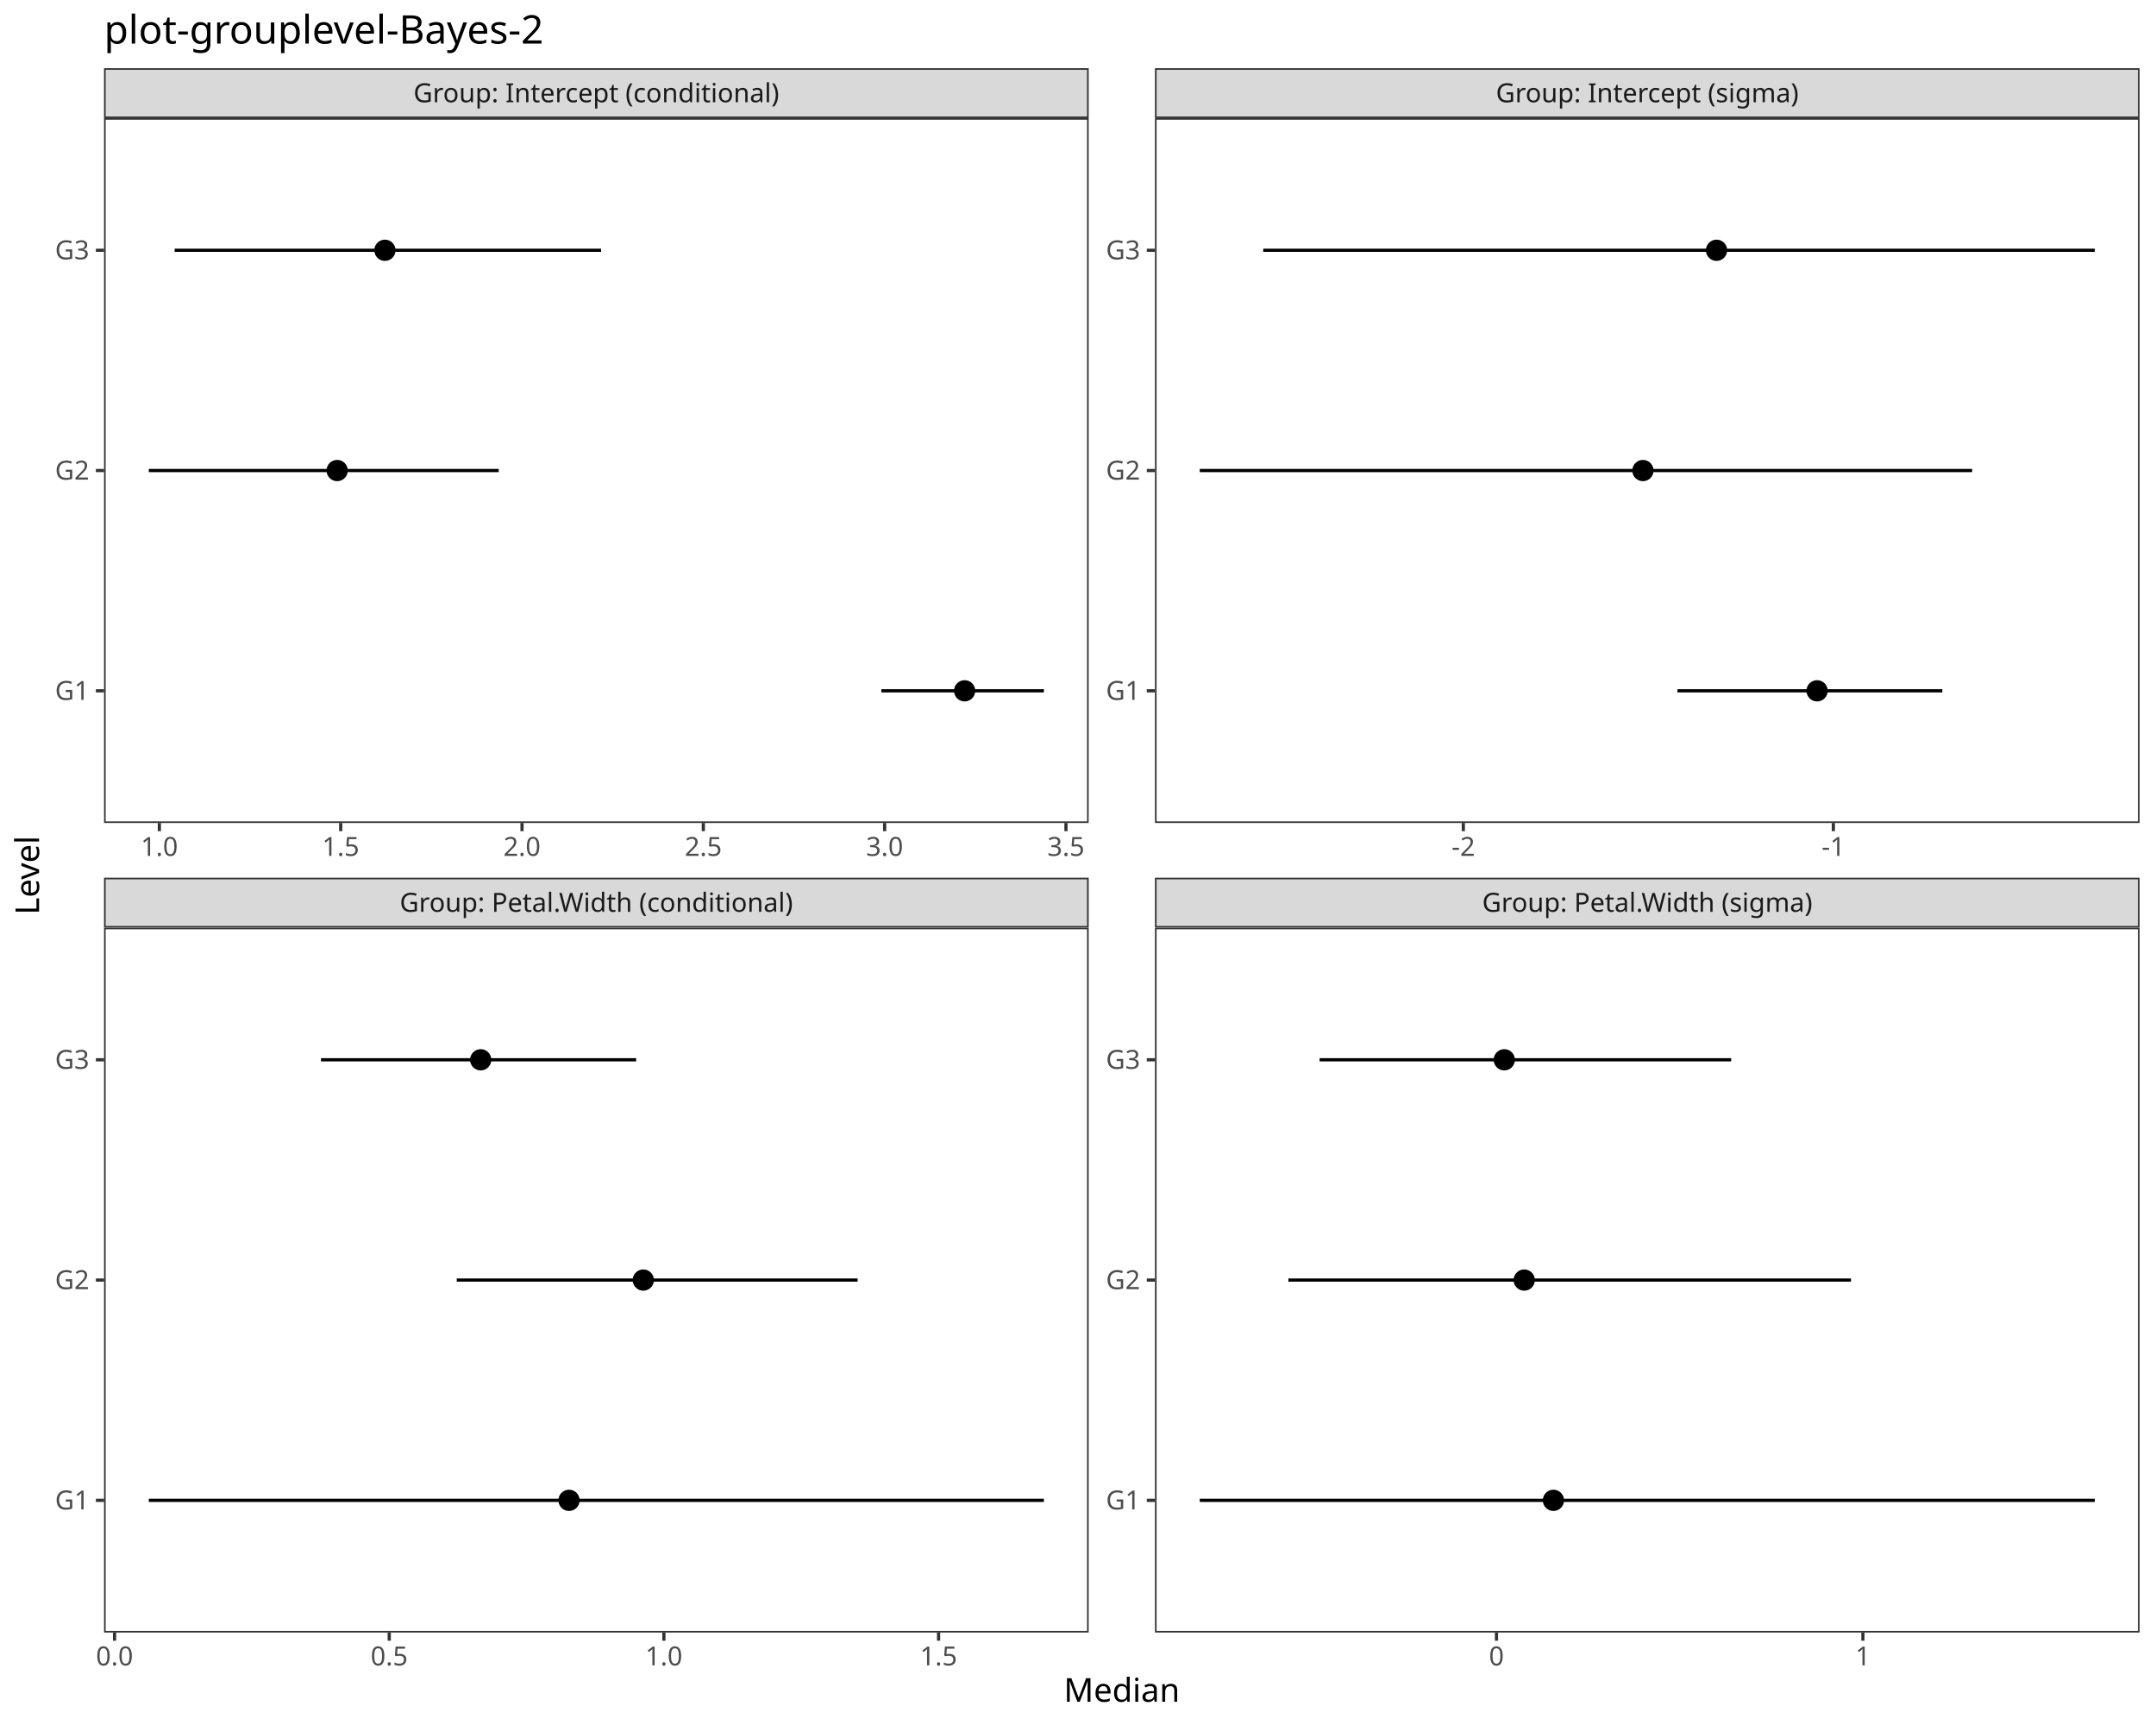
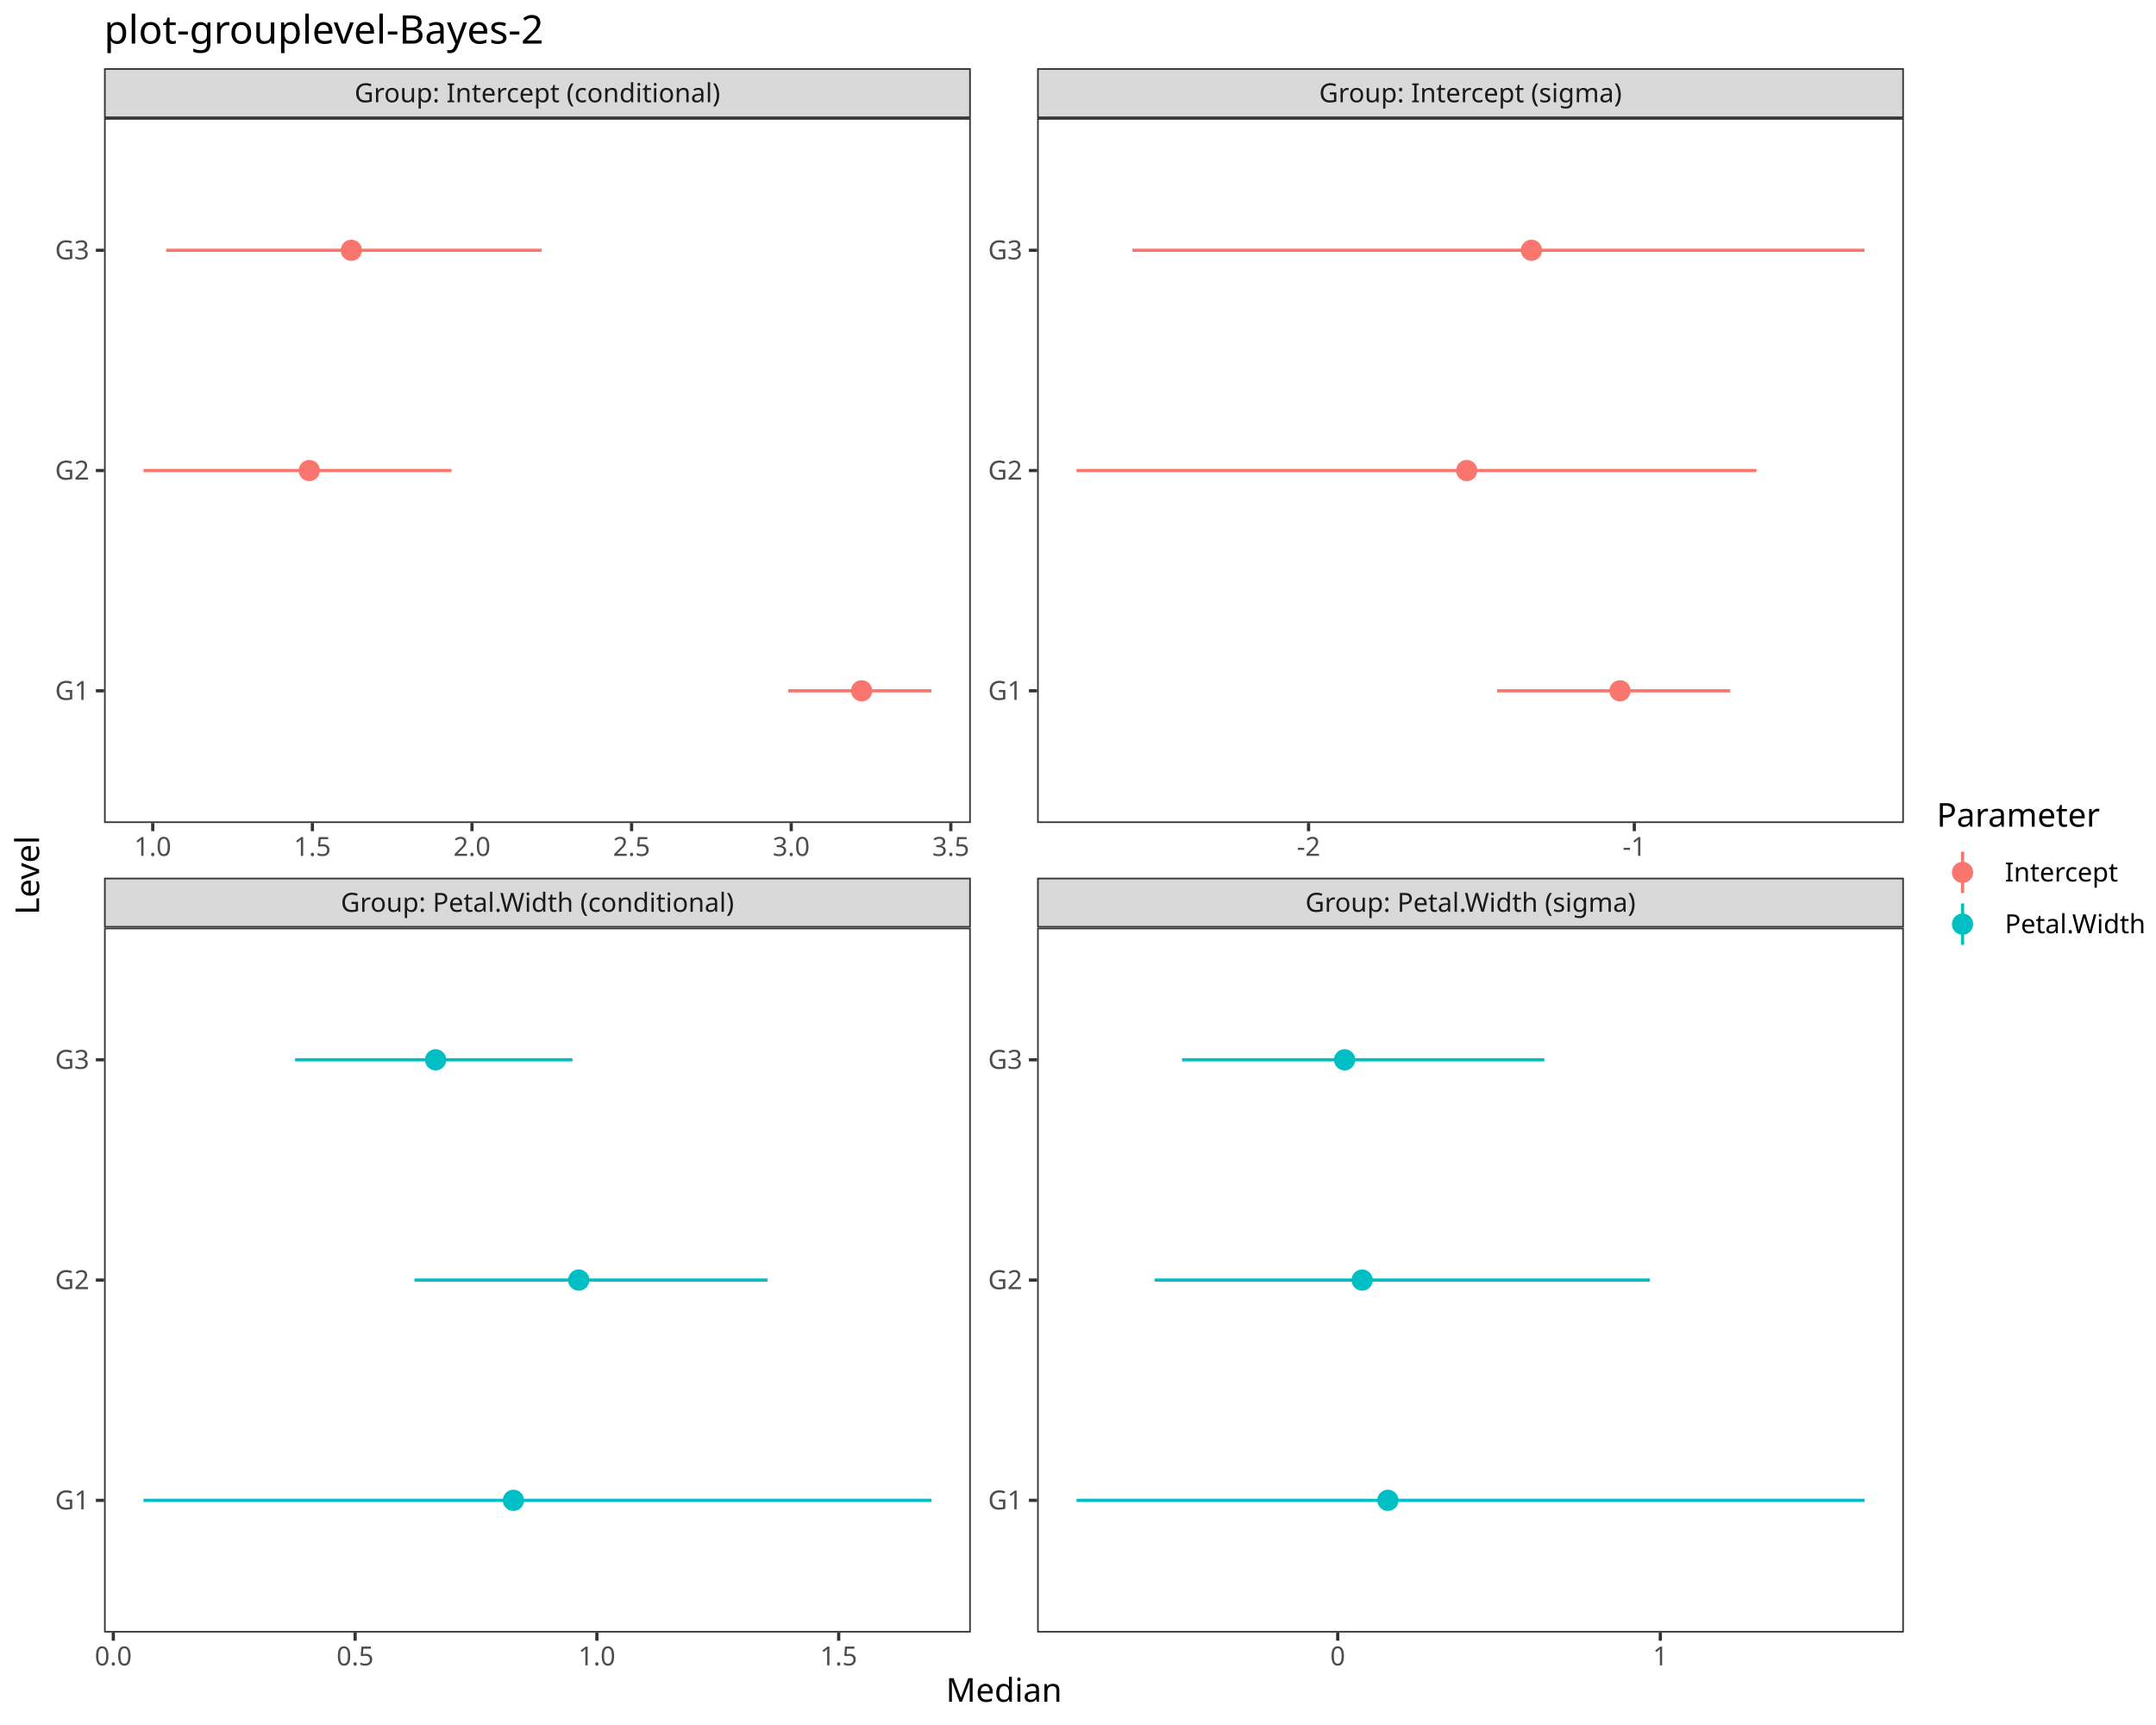
<svg xmlns="http://www.w3.org/2000/svg" class="svglite" data-engine-version="2.0" width="720.00pt" height="576.00pt" viewBox="0 0 720.00 576.00">
  <defs>
    <style type="text/css">
    .svglite line, .svglite polyline, .svglite polygon, .svglite path, .svglite rect, .svglite circle {
      fill: none;
      stroke: #000000;
      stroke-linecap: round;
      stroke-linejoin: round;
      stroke-miterlimit: 10.00;
    }
  </style>
  </defs>
  <rect width="100%" height="100%" style="stroke: none; fill: #FFFFFF;" />
  <defs>
    <clipPath id="cpMC4wMHw3MjAuMDB8MC4wMHw1NzYuMDA=">
      <rect x="0.00" y="0.00" width="720.00" height="576.00" />
    </clipPath>
  </defs>
  <g clip-path="url(#cpMC4wMHw3MjAuMDB8MC4wMHw1NzYuMDA=)">
    <rect x="0.00" y="0.00" width="720.00" height="576.00" style="stroke-width: 1.07; stroke: #FFFFFF; fill: #FFFFFF;" />
  </g>
  <defs>
-     <clipPath id="cpMzQuNzV8MzYzLjU2fDM5LjQzfDI3NC44MA==">
-       <rect x="34.75" y="39.43" width="328.81" height="235.37" />
+     <clipPath id="cpMzQuNzV8MzI0LjIwfDM5LjQzfDI3NC44MA==">
+       <rect x="34.75" y="39.43" width="289.45" height="235.37" />
    </clipPath>
  </defs>
-   <g clip-path="url(#cpMzQuNzV8MzYzLjU2fDM5LjQzfDI3NC44MA==)">
-     <rect x="34.75" y="39.43" width="328.81" height="235.37" style="stroke-width: 1.07; stroke: none; fill: #FFFFFF;" />
-     <line x1="294.32" y1="230.67" x2="348.61" y2="230.67" style="stroke-width: 1.07; stroke-linecap: butt;" />
-     <line x1="49.69" y1="157.12" x2="166.55" y2="157.12" style="stroke-width: 1.07; stroke-linecap: butt;" />
-     <line x1="58.32" y1="83.57" x2="200.74" y2="83.57" style="stroke-width: 1.07; stroke-linecap: butt;" />
-     <circle cx="322.14" cy="230.67" r="2.84" style="stroke-width: 1.42; fill: #000000;" />
-     <circle cx="112.60" cy="157.12" r="2.84" style="stroke-width: 1.42; fill: #000000;" />
-     <circle cx="128.55" cy="83.57" r="2.84" style="stroke-width: 1.42; fill: #000000;" />
-     <rect x="34.75" y="39.43" width="328.81" height="235.37" style="stroke-width: 1.07; stroke: #333333;" />
+   <g clip-path="url(#cpMzQuNzV8MzI0LjIwfDM5LjQzfDI3NC44MA==)">
+     <rect x="34.75" y="39.43" width="289.45" height="235.37" style="stroke-width: 1.07; stroke: none; fill: #FFFFFF;" />
+     <line x1="263.25" y1="230.67" x2="311.04" y2="230.67" style="stroke-width: 1.07; stroke: #F8766D; stroke-linecap: butt;" />
+     <line x1="47.90" y1="157.12" x2="150.78" y2="157.12" style="stroke-width: 1.07; stroke: #F8766D; stroke-linecap: butt;" />
+     <line x1="55.50" y1="83.57" x2="180.87" y2="83.57" style="stroke-width: 1.07; stroke: #F8766D; stroke-linecap: butt;" />
+     <circle cx="287.74" cy="230.67" r="2.84" style="stroke-width: 1.42; stroke: #F8766D; fill: #F8766D;" />
+     <circle cx="103.28" cy="157.12" r="2.84" style="stroke-width: 1.42; stroke: #F8766D; fill: #F8766D;" />
+     <circle cx="117.33" cy="83.57" r="2.84" style="stroke-width: 1.42; stroke: #F8766D; fill: #F8766D;" />
+     <rect x="34.75" y="39.43" width="289.45" height="235.37" style="stroke-width: 1.07; stroke: #333333;" />
  </g>
  <g clip-path="url(#cpMC4wMHw3MjAuMDB8MC4wMHw1NzYuMDA=)">
</g>
  <defs>
-     <clipPath id="cpMzQuNzV8MzYzLjU2fDMwOS43NXw1NDUuMTE=">
-       <rect x="34.75" y="309.75" width="328.81" height="235.37" />
+     <clipPath id="cpMzQuNzV8MzI0LjIwfDMwOS43NXw1NDUuMTE=">
+       <rect x="34.75" y="309.75" width="289.45" height="235.37" />
    </clipPath>
  </defs>
-   <g clip-path="url(#cpMzQuNzV8MzYzLjU2fDMwOS43NXw1NDUuMTE=)">
-     <rect x="34.75" y="309.75" width="328.81" height="235.37" style="stroke-width: 1.07; stroke: none; fill: #FFFFFF;" />
-     <line x1="49.69" y1="500.98" x2="348.61" y2="500.98" style="stroke-width: 1.07; stroke-linecap: butt;" />
-     <line x1="152.53" y1="427.43" x2="286.41" y2="427.43" style="stroke-width: 1.07; stroke-linecap: butt;" />
-     <line x1="107.20" y1="353.88" x2="212.45" y2="353.88" style="stroke-width: 1.07; stroke-linecap: butt;" />
-     <circle cx="190.03" cy="500.98" r="2.84" style="stroke-width: 1.42; fill: #000000;" />
-     <circle cx="214.83" cy="427.43" r="2.84" style="stroke-width: 1.42; fill: #000000;" />
-     <circle cx="160.53" cy="353.88" r="2.84" style="stroke-width: 1.42; fill: #000000;" />
-     <rect x="34.75" y="309.75" width="328.81" height="235.37" style="stroke-width: 1.07; stroke: #333333;" />
+   <g clip-path="url(#cpMzQuNzV8MzI0LjIwfDMwOS43NXw1NDUuMTE=)">
+     <rect x="34.75" y="309.75" width="289.45" height="235.37" style="stroke-width: 1.07; stroke: none; fill: #FFFFFF;" />
+     <line x1="47.90" y1="500.98" x2="311.04" y2="500.98" style="stroke-width: 1.07; stroke: #00BFC4; stroke-linecap: butt;" />
+     <line x1="138.43" y1="427.43" x2="256.29" y2="427.43" style="stroke-width: 1.07; stroke: #00BFC4; stroke-linecap: butt;" />
+     <line x1="98.53" y1="353.88" x2="191.18" y2="353.88" style="stroke-width: 1.07; stroke: #00BFC4; stroke-linecap: butt;" />
+     <circle cx="171.45" cy="500.98" r="2.84" style="stroke-width: 1.42; stroke: #00BFC4; fill: #00BFC4;" />
+     <circle cx="193.27" cy="427.43" r="2.84" style="stroke-width: 1.42; stroke: #00BFC4; fill: #00BFC4;" />
+     <circle cx="145.47" cy="353.88" r="2.84" style="stroke-width: 1.42; stroke: #00BFC4; fill: #00BFC4;" />
+     <rect x="34.75" y="309.75" width="289.45" height="235.37" style="stroke-width: 1.07; stroke: #333333;" />
  </g>
  <g clip-path="url(#cpMC4wMHw3MjAuMDB8MC4wMHw1NzYuMDA=)">
</g>
  <defs>
-     <clipPath id="cpMzg1LjcxfDcxNC41MnwzOS40M3wyNzQuODA=">
-       <rect x="385.71" y="39.43" width="328.81" height="235.37" />
+     <clipPath id="cpMzQ2LjM1fDYzNS44MXwzOS40M3wyNzQuODA=">
+       <rect x="346.35" y="39.43" width="289.45" height="235.37" />
    </clipPath>
  </defs>
-   <g clip-path="url(#cpMzg1LjcxfDcxNC41MnwzOS40M3wyNzQuODA=)">
-     <rect x="385.71" y="39.43" width="328.81" height="235.37" style="stroke-width: 1.07; stroke: none; fill: #FFFFFF;" />
-     <line x1="560.19" y1="230.67" x2="648.64" y2="230.67" style="stroke-width: 1.07; stroke-linecap: butt;" />
-     <line x1="400.66" y1="157.12" x2="658.61" y2="157.12" style="stroke-width: 1.07; stroke-linecap: butt;" />
-     <line x1="421.85" y1="83.57" x2="699.57" y2="83.57" style="stroke-width: 1.07; stroke-linecap: butt;" />
-     <circle cx="606.82" cy="230.67" r="2.84" style="stroke-width: 1.42; fill: #000000;" />
-     <circle cx="548.66" cy="157.12" r="2.84" style="stroke-width: 1.42; fill: #000000;" />
-     <circle cx="573.24" cy="83.57" r="2.84" style="stroke-width: 1.42; fill: #000000;" />
-     <rect x="385.71" y="39.43" width="328.81" height="235.37" style="stroke-width: 1.07; stroke: #333333;" />
+   <g clip-path="url(#cpMzQ2LjM1fDYzNS44MXwzOS40M3wyNzQuODA=)">
+     <rect x="346.35" y="39.43" width="289.45" height="235.37" style="stroke-width: 1.07; stroke: none; fill: #FFFFFF;" />
+     <line x1="499.95" y1="230.67" x2="577.81" y2="230.67" style="stroke-width: 1.07; stroke: #F8766D; stroke-linecap: butt;" />
+     <line x1="359.51" y1="157.12" x2="586.59" y2="157.12" style="stroke-width: 1.07; stroke: #F8766D; stroke-linecap: butt;" />
+     <line x1="378.17" y1="83.57" x2="622.65" y2="83.57" style="stroke-width: 1.07; stroke: #F8766D; stroke-linecap: butt;" />
+     <circle cx="541.00" cy="230.67" r="2.84" style="stroke-width: 1.42; stroke: #F8766D; fill: #F8766D;" />
+     <circle cx="489.80" cy="157.12" r="2.84" style="stroke-width: 1.42; stroke: #F8766D; fill: #F8766D;" />
+     <circle cx="511.44" cy="83.57" r="2.84" style="stroke-width: 1.42; stroke: #F8766D; fill: #F8766D;" />
+     <rect x="346.35" y="39.43" width="289.45" height="235.37" style="stroke-width: 1.07; stroke: #333333;" />
  </g>
  <g clip-path="url(#cpMC4wMHw3MjAuMDB8MC4wMHw1NzYuMDA=)">
</g>
  <defs>
-     <clipPath id="cpMzg1LjcxfDcxNC41MnwzMDkuNzV8NTQ1LjEx">
-       <rect x="385.71" y="309.75" width="328.81" height="235.37" />
+     <clipPath id="cpMzQ2LjM1fDYzNS44MXwzMDkuNzV8NTQ1LjEx">
+       <rect x="346.35" y="309.75" width="289.45" height="235.37" />
    </clipPath>
  </defs>
-   <g clip-path="url(#cpMzg1LjcxfDcxNC41MnwzMDkuNzV8NTQ1LjEx)">
-     <rect x="385.71" y="309.75" width="328.81" height="235.37" style="stroke-width: 1.07; stroke: none; fill: #FFFFFF;" />
-     <line x1="400.66" y1="500.98" x2="699.57" y2="500.98" style="stroke-width: 1.07; stroke-linecap: butt;" />
-     <line x1="430.26" y1="427.43" x2="618.14" y2="427.43" style="stroke-width: 1.07; stroke-linecap: butt;" />
-     <line x1="440.68" y1="353.88" x2="578.12" y2="353.88" style="stroke-width: 1.07; stroke-linecap: butt;" />
-     <circle cx="518.77" cy="500.98" r="2.84" style="stroke-width: 1.42; fill: #000000;" />
-     <circle cx="509.02" cy="427.43" r="2.84" style="stroke-width: 1.42; fill: #000000;" />
-     <circle cx="502.36" cy="353.88" r="2.84" style="stroke-width: 1.42; fill: #000000;" />
-     <rect x="385.71" y="309.75" width="328.81" height="235.37" style="stroke-width: 1.07; stroke: #333333;" />
+   <g clip-path="url(#cpMzQ2LjM1fDYzNS44MXwzMDkuNzV8NTQ1LjEx)">
+     <rect x="346.35" y="309.75" width="289.45" height="235.37" style="stroke-width: 1.07; stroke: none; fill: #FFFFFF;" />
+     <line x1="359.51" y1="500.98" x2="622.65" y2="500.98" style="stroke-width: 1.07; stroke: #00BFC4; stroke-linecap: butt;" />
+     <line x1="385.57" y1="427.43" x2="550.96" y2="427.43" style="stroke-width: 1.07; stroke: #00BFC4; stroke-linecap: butt;" />
+     <line x1="394.74" y1="353.88" x2="515.73" y2="353.88" style="stroke-width: 1.07; stroke: #00BFC4; stroke-linecap: butt;" />
+     <circle cx="463.49" cy="500.98" r="2.84" style="stroke-width: 1.42; stroke: #00BFC4; fill: #00BFC4;" />
+     <circle cx="454.90" cy="427.43" r="2.84" style="stroke-width: 1.42; stroke: #00BFC4; fill: #00BFC4;" />
+     <circle cx="449.04" cy="353.88" r="2.84" style="stroke-width: 1.42; stroke: #00BFC4; fill: #00BFC4;" />
+     <rect x="346.35" y="309.75" width="289.45" height="235.37" style="stroke-width: 1.07; stroke: #333333;" />
  </g>
  <g clip-path="url(#cpMC4wMHw3MjAuMDB8MC4wMHw1NzYuMDA=)">
</g>
  <defs>
-     <clipPath id="cpMzQuNzV8MzYzLjU2fDI5My4wOXwzMDkuNzU=">
-       <rect x="34.75" y="293.09" width="328.81" height="16.65" />
+     <clipPath id="cpMzQuNzV8MzI0LjIwfDI5My4wOXwzMDkuNzU=">
+       <rect x="34.75" y="293.09" width="289.45" height="16.65" />
    </clipPath>
  </defs>
-   <g clip-path="url(#cpMzQuNzV8MzYzLjU2fDI5My4wOXwzMDkuNzU=)">
-     <rect x="34.75" y="293.09" width="328.81" height="16.65" style="stroke-width: 1.07; stroke: #333333; fill: #D9D9D9;" />
-     <text x="199.15" y="304.45" text-anchor="middle" style="font-size: 8.80px; fill: #1A1A1A; font-family: sans;" textLength="124.73px" lengthAdjust="spacingAndGlyphs">Group: Petal.Width (conditional)</text>
+   <g clip-path="url(#cpMzQuNzV8MzI0LjIwfDI5My4wOXwzMDkuNzU=)">
+     <rect x="34.75" y="293.09" width="289.45" height="16.65" style="stroke-width: 1.07; stroke: #333333; fill: #D9D9D9;" />
+     <text x="179.47" y="304.45" text-anchor="middle" style="font-size: 8.80px; fill: #1A1A1A; font-family: sans;" textLength="124.73px" lengthAdjust="spacingAndGlyphs">Group: Petal.Width (conditional)</text>
  </g>
  <g clip-path="url(#cpMC4wMHw3MjAuMDB8MC4wMHw1NzYuMDA=)">
</g>
  <defs>
-     <clipPath id="cpMzg1LjcxfDcxNC41MnwyOTMuMDl8MzA5Ljc1">
-       <rect x="385.71" y="293.09" width="328.81" height="16.65" />
+     <clipPath id="cpMzQ2LjM1fDYzNS44MXwyOTMuMDl8MzA5Ljc1">
+       <rect x="346.35" y="293.09" width="289.45" height="16.65" />
    </clipPath>
  </defs>
-   <g clip-path="url(#cpMzg1LjcxfDcxNC41MnwyOTMuMDl8MzA5Ljc1)">
-     <rect x="385.71" y="293.09" width="328.81" height="16.65" style="stroke-width: 1.07; stroke: #333333; fill: #D9D9D9;" />
-     <text x="550.12" y="304.45" text-anchor="middle" style="font-size: 8.80px; fill: #1A1A1A; font-family: sans;" textLength="106.13px" lengthAdjust="spacingAndGlyphs">Group: Petal.Width (sigma)</text>
+   <g clip-path="url(#cpMzQ2LjM1fDYzNS44MXwyOTMuMDl8MzA5Ljc1)">
+     <rect x="346.35" y="293.09" width="289.45" height="16.65" style="stroke-width: 1.07; stroke: #333333; fill: #D9D9D9;" />
+     <text x="491.08" y="304.45" text-anchor="middle" style="font-size: 8.80px; fill: #1A1A1A; font-family: sans;" textLength="106.13px" lengthAdjust="spacingAndGlyphs">Group: Petal.Width (sigma)</text>
  </g>
  <g clip-path="url(#cpMC4wMHw3MjAuMDB8MC4wMHw1NzYuMDA=)">
</g>
  <defs>
-     <clipPath id="cpMzQuNzV8MzYzLjU2fDIyLjc4fDM5LjQz">
-       <rect x="34.75" y="22.78" width="328.81" height="16.65" />
+     <clipPath id="cpMzQuNzV8MzI0LjIwfDIyLjc4fDM5LjQz">
+       <rect x="34.75" y="22.78" width="289.45" height="16.65" />
    </clipPath>
  </defs>
-   <g clip-path="url(#cpMzQuNzV8MzYzLjU2fDIyLjc4fDM5LjQz)">
-     <rect x="34.75" y="22.78" width="328.81" height="16.65" style="stroke-width: 1.07; stroke: #333333; fill: #D9D9D9;" />
-     <text x="199.15" y="34.14" text-anchor="middle" style="font-size: 8.80px; fill: #1A1A1A; font-family: sans;" textLength="113.98px" lengthAdjust="spacingAndGlyphs">Group: Intercept (conditional)</text>
+   <g clip-path="url(#cpMzQuNzV8MzI0LjIwfDIyLjc4fDM5LjQz)">
+     <rect x="34.75" y="22.78" width="289.45" height="16.65" style="stroke-width: 1.07; stroke: #333333; fill: #D9D9D9;" />
+     <text x="179.47" y="34.14" text-anchor="middle" style="font-size: 8.80px; fill: #1A1A1A; font-family: sans;" textLength="113.98px" lengthAdjust="spacingAndGlyphs">Group: Intercept (conditional)</text>
  </g>
  <g clip-path="url(#cpMC4wMHw3MjAuMDB8MC4wMHw1NzYuMDA=)">
</g>
  <defs>
-     <clipPath id="cpMzg1LjcxfDcxNC41MnwyMi43OHwzOS40Mw==">
-       <rect x="385.71" y="22.78" width="328.81" height="16.65" />
+     <clipPath id="cpMzQ2LjM1fDYzNS44MXwyMi43OHwzOS40Mw==">
+       <rect x="346.35" y="22.78" width="289.45" height="16.65" />
    </clipPath>
  </defs>
-   <g clip-path="url(#cpMzg1LjcxfDcxNC41MnwyMi43OHwzOS40Mw==)">
-     <rect x="385.71" y="22.78" width="328.81" height="16.65" style="stroke-width: 1.07; stroke: #333333; fill: #D9D9D9;" />
-     <text x="550.12" y="34.14" text-anchor="middle" style="font-size: 8.80px; fill: #1A1A1A; font-family: sans;" textLength="95.38px" lengthAdjust="spacingAndGlyphs">Group: Intercept (sigma)</text>
+   <g clip-path="url(#cpMzQ2LjM1fDYzNS44MXwyMi43OHwzOS40Mw==)">
+     <rect x="346.35" y="22.78" width="289.45" height="16.65" style="stroke-width: 1.07; stroke: #333333; fill: #D9D9D9;" />
+     <text x="491.08" y="34.14" text-anchor="middle" style="font-size: 8.80px; fill: #1A1A1A; font-family: sans;" textLength="95.38px" lengthAdjust="spacingAndGlyphs">Group: Intercept (sigma)</text>
  </g>
  <g clip-path="url(#cpMC4wMHw3MjAuMDB8MC4wMHw1NzYuMDA=)">
-     <polyline points="38.26,547.85 38.26,545.11 " style="stroke-width: 1.07; stroke: #333333; stroke-linecap: butt;" />
-     <polyline points="129.99,547.85 129.99,545.11 " style="stroke-width: 1.07; stroke: #333333; stroke-linecap: butt;" />
-     <polyline points="221.71,547.85 221.71,545.11 " style="stroke-width: 1.07; stroke: #333333; stroke-linecap: butt;" />
-     <polyline points="313.44,547.85 313.44,545.11 " style="stroke-width: 1.07; stroke: #333333; stroke-linecap: butt;" />
-     <text x="38.26" y="556.10" text-anchor="middle" style="font-size: 8.80px; fill: #4D4D4D; font-family: sans;" textLength="12.23px" lengthAdjust="spacingAndGlyphs">0.0</text>
-     <text x="129.99" y="556.10" text-anchor="middle" style="font-size: 8.80px; fill: #4D4D4D; font-family: sans;" textLength="12.23px" lengthAdjust="spacingAndGlyphs">0.5</text>
-     <text x="221.71" y="556.10" text-anchor="middle" style="font-size: 8.80px; fill: #4D4D4D; font-family: sans;" textLength="12.23px" lengthAdjust="spacingAndGlyphs">1.0</text>
-     <text x="313.44" y="556.10" text-anchor="middle" style="font-size: 8.80px; fill: #4D4D4D; font-family: sans;" textLength="12.23px" lengthAdjust="spacingAndGlyphs">1.5</text>
-     <polyline points="499.75,547.85 499.75,545.11 " style="stroke-width: 1.07; stroke: #333333; stroke-linecap: butt;" />
-     <polyline points="622.12,547.85 622.12,545.11 " style="stroke-width: 1.07; stroke: #333333; stroke-linecap: butt;" />
-     <text x="499.75" y="556.10" text-anchor="middle" style="font-size: 8.80px; fill: #4D4D4D; font-family: sans;" textLength="4.89px" lengthAdjust="spacingAndGlyphs">0</text>
-     <text x="622.12" y="556.10" text-anchor="middle" style="font-size: 8.80px; fill: #4D4D4D; font-family: sans;" textLength="4.89px" lengthAdjust="spacingAndGlyphs">1</text>
-     <polyline points="53.22,277.54 53.22,274.80 " style="stroke-width: 1.07; stroke: #333333; stroke-linecap: butt;" />
-     <polyline points="113.78,277.54 113.78,274.80 " style="stroke-width: 1.07; stroke: #333333; stroke-linecap: butt;" />
-     <polyline points="174.33,277.54 174.33,274.80 " style="stroke-width: 1.07; stroke: #333333; stroke-linecap: butt;" />
-     <polyline points="234.88,277.54 234.88,274.80 " style="stroke-width: 1.07; stroke: #333333; stroke-linecap: butt;" />
-     <polyline points="295.43,277.54 295.43,274.80 " style="stroke-width: 1.07; stroke: #333333; stroke-linecap: butt;" />
-     <polyline points="355.98,277.54 355.98,274.80 " style="stroke-width: 1.07; stroke: #333333; stroke-linecap: butt;" />
-     <text x="53.22" y="285.79" text-anchor="middle" style="font-size: 8.80px; fill: #4D4D4D; font-family: sans;" textLength="12.23px" lengthAdjust="spacingAndGlyphs">1.0</text>
-     <text x="113.78" y="285.79" text-anchor="middle" style="font-size: 8.80px; fill: #4D4D4D; font-family: sans;" textLength="12.23px" lengthAdjust="spacingAndGlyphs">1.5</text>
-     <text x="174.33" y="285.79" text-anchor="middle" style="font-size: 8.80px; fill: #4D4D4D; font-family: sans;" textLength="12.23px" lengthAdjust="spacingAndGlyphs">2.0</text>
-     <text x="234.88" y="285.79" text-anchor="middle" style="font-size: 8.80px; fill: #4D4D4D; font-family: sans;" textLength="12.23px" lengthAdjust="spacingAndGlyphs">2.5</text>
-     <text x="295.43" y="285.79" text-anchor="middle" style="font-size: 8.80px; fill: #4D4D4D; font-family: sans;" textLength="12.23px" lengthAdjust="spacingAndGlyphs">3.0</text>
-     <text x="355.98" y="285.79" text-anchor="middle" style="font-size: 8.80px; fill: #4D4D4D; font-family: sans;" textLength="12.23px" lengthAdjust="spacingAndGlyphs">3.5</text>
-     <polyline points="488.68,277.54 488.68,274.80 " style="stroke-width: 1.07; stroke: #333333; stroke-linecap: butt;" />
-     <polyline points="612.25,277.54 612.25,274.80 " style="stroke-width: 1.07; stroke: #333333; stroke-linecap: butt;" />
-     <text x="488.68" y="285.79" text-anchor="middle" style="font-size: 8.80px; fill: #4D4D4D; font-family: sans;" textLength="7.82px" lengthAdjust="spacingAndGlyphs">-2</text>
-     <text x="612.25" y="285.79" text-anchor="middle" style="font-size: 8.80px; fill: #4D4D4D; font-family: sans;" textLength="7.82px" lengthAdjust="spacingAndGlyphs">-1</text>
-     <text x="380.78" y="233.70" text-anchor="end" style="font-size: 8.80px; fill: #4D4D4D; font-family: sans;" textLength="11.74px" lengthAdjust="spacingAndGlyphs">G1</text>
-     <text x="380.78" y="160.15" text-anchor="end" style="font-size: 8.80px; fill: #4D4D4D; font-family: sans;" textLength="11.74px" lengthAdjust="spacingAndGlyphs">G2</text>
-     <text x="380.78" y="86.59" text-anchor="end" style="font-size: 8.80px; fill: #4D4D4D; font-family: sans;" textLength="11.74px" lengthAdjust="spacingAndGlyphs">G3</text>
-     <polyline points="382.97,230.67 385.71,230.67 " style="stroke-width: 1.07; stroke: #333333; stroke-linecap: butt;" />
-     <polyline points="382.97,157.12 385.71,157.12 " style="stroke-width: 1.07; stroke: #333333; stroke-linecap: butt;" />
-     <polyline points="382.97,83.57 385.71,83.57 " style="stroke-width: 1.07; stroke: #333333; stroke-linecap: butt;" />
-     <text x="380.78" y="504.01" text-anchor="end" style="font-size: 8.80px; fill: #4D4D4D; font-family: sans;" textLength="11.74px" lengthAdjust="spacingAndGlyphs">G1</text>
-     <text x="380.78" y="430.46" text-anchor="end" style="font-size: 8.80px; fill: #4D4D4D; font-family: sans;" textLength="11.74px" lengthAdjust="spacingAndGlyphs">G2</text>
-     <text x="380.78" y="356.90" text-anchor="end" style="font-size: 8.80px; fill: #4D4D4D; font-family: sans;" textLength="11.74px" lengthAdjust="spacingAndGlyphs">G3</text>
-     <polyline points="382.97,500.98 385.71,500.98 " style="stroke-width: 1.07; stroke: #333333; stroke-linecap: butt;" />
-     <polyline points="382.97,427.43 385.71,427.43 " style="stroke-width: 1.07; stroke: #333333; stroke-linecap: butt;" />
-     <polyline points="382.97,353.88 385.71,353.88 " style="stroke-width: 1.07; stroke: #333333; stroke-linecap: butt;" />
+     <polyline points="37.84,547.85 37.84,545.11 " style="stroke-width: 1.07; stroke: #333333; stroke-linecap: butt;" />
+     <polyline points="118.59,547.85 118.59,545.11 " style="stroke-width: 1.07; stroke: #333333; stroke-linecap: butt;" />
+     <polyline points="199.33,547.85 199.33,545.11 " style="stroke-width: 1.07; stroke: #333333; stroke-linecap: butt;" />
+     <polyline points="280.08,547.85 280.08,545.11 " style="stroke-width: 1.07; stroke: #333333; stroke-linecap: butt;" />
+     <text x="37.84" y="556.10" text-anchor="middle" style="font-size: 8.80px; fill: #4D4D4D; font-family: sans;" textLength="12.23px" lengthAdjust="spacingAndGlyphs">0.0</text>
+     <text x="118.59" y="556.10" text-anchor="middle" style="font-size: 8.80px; fill: #4D4D4D; font-family: sans;" textLength="12.23px" lengthAdjust="spacingAndGlyphs">0.5</text>
+     <text x="199.33" y="556.10" text-anchor="middle" style="font-size: 8.80px; fill: #4D4D4D; font-family: sans;" textLength="12.23px" lengthAdjust="spacingAndGlyphs">1.0</text>
+     <text x="280.08" y="556.10" text-anchor="middle" style="font-size: 8.80px; fill: #4D4D4D; font-family: sans;" textLength="12.23px" lengthAdjust="spacingAndGlyphs">1.5</text>
+     <polyline points="446.74,547.85 446.74,545.11 " style="stroke-width: 1.07; stroke: #333333; stroke-linecap: butt;" />
+     <polyline points="554.47,547.85 554.47,545.11 " style="stroke-width: 1.07; stroke: #333333; stroke-linecap: butt;" />
+     <text x="446.74" y="556.10" text-anchor="middle" style="font-size: 8.80px; fill: #4D4D4D; font-family: sans;" textLength="4.89px" lengthAdjust="spacingAndGlyphs">0</text>
+     <text x="554.47" y="556.10" text-anchor="middle" style="font-size: 8.80px; fill: #4D4D4D; font-family: sans;" textLength="4.89px" lengthAdjust="spacingAndGlyphs">1</text>
+     <polyline points="51.01,277.54 51.01,274.80 " style="stroke-width: 1.07; stroke: #333333; stroke-linecap: butt;" />
+     <polyline points="104.32,277.54 104.32,274.80 " style="stroke-width: 1.07; stroke: #333333; stroke-linecap: butt;" />
+     <polyline points="157.62,277.54 157.62,274.80 " style="stroke-width: 1.07; stroke: #333333; stroke-linecap: butt;" />
+     <polyline points="210.92,277.54 210.92,274.80 " style="stroke-width: 1.07; stroke: #333333; stroke-linecap: butt;" />
+     <polyline points="264.23,277.54 264.23,274.80 " style="stroke-width: 1.07; stroke: #333333; stroke-linecap: butt;" />
+     <polyline points="317.53,277.54 317.53,274.80 " style="stroke-width: 1.07; stroke: #333333; stroke-linecap: butt;" />
+     <text x="51.01" y="285.79" text-anchor="middle" style="font-size: 8.80px; fill: #4D4D4D; font-family: sans;" textLength="12.23px" lengthAdjust="spacingAndGlyphs">1.0</text>
+     <text x="104.32" y="285.79" text-anchor="middle" style="font-size: 8.80px; fill: #4D4D4D; font-family: sans;" textLength="12.23px" lengthAdjust="spacingAndGlyphs">1.5</text>
+     <text x="157.62" y="285.79" text-anchor="middle" style="font-size: 8.80px; fill: #4D4D4D; font-family: sans;" textLength="12.23px" lengthAdjust="spacingAndGlyphs">2.0</text>
+     <text x="210.92" y="285.79" text-anchor="middle" style="font-size: 8.80px; fill: #4D4D4D; font-family: sans;" textLength="12.23px" lengthAdjust="spacingAndGlyphs">2.5</text>
+     <text x="264.23" y="285.79" text-anchor="middle" style="font-size: 8.80px; fill: #4D4D4D; font-family: sans;" textLength="12.23px" lengthAdjust="spacingAndGlyphs">3.0</text>
+     <text x="317.53" y="285.79" text-anchor="middle" style="font-size: 8.80px; fill: #4D4D4D; font-family: sans;" textLength="12.23px" lengthAdjust="spacingAndGlyphs">3.5</text>
+     <polyline points="437.00,277.54 437.00,274.80 " style="stroke-width: 1.07; stroke: #333333; stroke-linecap: butt;" />
+     <polyline points="545.78,277.54 545.78,274.80 " style="stroke-width: 1.07; stroke: #333333; stroke-linecap: butt;" />
+     <text x="437.00" y="285.79" text-anchor="middle" style="font-size: 8.80px; fill: #4D4D4D; font-family: sans;" textLength="7.82px" lengthAdjust="spacingAndGlyphs">-2</text>
+     <text x="545.78" y="285.79" text-anchor="middle" style="font-size: 8.80px; fill: #4D4D4D; font-family: sans;" textLength="7.82px" lengthAdjust="spacingAndGlyphs">-1</text>
+     <text x="341.42" y="233.70" text-anchor="end" style="font-size: 8.80px; fill: #4D4D4D; font-family: sans;" textLength="11.74px" lengthAdjust="spacingAndGlyphs">G1</text>
+     <text x="341.42" y="160.15" text-anchor="end" style="font-size: 8.80px; fill: #4D4D4D; font-family: sans;" textLength="11.74px" lengthAdjust="spacingAndGlyphs">G2</text>
+     <text x="341.42" y="86.59" text-anchor="end" style="font-size: 8.80px; fill: #4D4D4D; font-family: sans;" textLength="11.74px" lengthAdjust="spacingAndGlyphs">G3</text>
+     <polyline points="343.61,230.67 346.35,230.67 " style="stroke-width: 1.07; stroke: #333333; stroke-linecap: butt;" />
+     <polyline points="343.61,157.12 346.35,157.12 " style="stroke-width: 1.07; stroke: #333333; stroke-linecap: butt;" />
+     <polyline points="343.61,83.57 346.35,83.57 " style="stroke-width: 1.07; stroke: #333333; stroke-linecap: butt;" />
+     <text x="341.42" y="504.01" text-anchor="end" style="font-size: 8.80px; fill: #4D4D4D; font-family: sans;" textLength="11.74px" lengthAdjust="spacingAndGlyphs">G1</text>
+     <text x="341.42" y="430.46" text-anchor="end" style="font-size: 8.80px; fill: #4D4D4D; font-family: sans;" textLength="11.74px" lengthAdjust="spacingAndGlyphs">G2</text>
+     <text x="341.42" y="356.90" text-anchor="end" style="font-size: 8.80px; fill: #4D4D4D; font-family: sans;" textLength="11.74px" lengthAdjust="spacingAndGlyphs">G3</text>
+     <polyline points="343.61,500.98 346.35,500.98 " style="stroke-width: 1.07; stroke: #333333; stroke-linecap: butt;" />
+     <polyline points="343.61,427.43 346.35,427.43 " style="stroke-width: 1.07; stroke: #333333; stroke-linecap: butt;" />
+     <polyline points="343.61,353.88 346.35,353.88 " style="stroke-width: 1.07; stroke: #333333; stroke-linecap: butt;" />
    <text x="29.82" y="233.70" text-anchor="end" style="font-size: 8.80px; fill: #4D4D4D; font-family: sans;" textLength="11.74px" lengthAdjust="spacingAndGlyphs">G1</text>
    <text x="29.82" y="160.15" text-anchor="end" style="font-size: 8.80px; fill: #4D4D4D; font-family: sans;" textLength="11.74px" lengthAdjust="spacingAndGlyphs">G2</text>
    <text x="29.82" y="86.59" text-anchor="end" style="font-size: 8.80px; fill: #4D4D4D; font-family: sans;" textLength="11.74px" lengthAdjust="spacingAndGlyphs">G3</text>
    <polyline points="32.01,230.67 34.75,230.67 " style="stroke-width: 1.07; stroke: #333333; stroke-linecap: butt;" />
    <polyline points="32.01,157.12 34.75,157.12 " style="stroke-width: 1.07; stroke: #333333; stroke-linecap: butt;" />
    <polyline points="32.01,83.57 34.75,83.57 " style="stroke-width: 1.07; stroke: #333333; stroke-linecap: butt;" />
    <text x="29.82" y="504.01" text-anchor="end" style="font-size: 8.80px; fill: #4D4D4D; font-family: sans;" textLength="11.74px" lengthAdjust="spacingAndGlyphs">G1</text>
    <text x="29.82" y="430.46" text-anchor="end" style="font-size: 8.80px; fill: #4D4D4D; font-family: sans;" textLength="11.74px" lengthAdjust="spacingAndGlyphs">G2</text>
    <text x="29.82" y="356.90" text-anchor="end" style="font-size: 8.80px; fill: #4D4D4D; font-family: sans;" textLength="11.74px" lengthAdjust="spacingAndGlyphs">G3</text>
    <polyline points="32.01,500.98 34.75,500.98 " style="stroke-width: 1.07; stroke: #333333; stroke-linecap: butt;" />
    <polyline points="32.01,427.43 34.75,427.43 " style="stroke-width: 1.07; stroke: #333333; stroke-linecap: butt;" />
    <polyline points="32.01,353.88 34.75,353.88 " style="stroke-width: 1.07; stroke: #333333; stroke-linecap: butt;" />
-     <text x="374.63" y="568.24" text-anchor="middle" style="font-size: 11.00px; font-family: sans;" textLength="36.08px" lengthAdjust="spacingAndGlyphs">Median</text>
+     <text x="335.28" y="568.24" text-anchor="middle" style="font-size: 11.00px; font-family: sans;" textLength="36.08px" lengthAdjust="spacingAndGlyphs">Median</text>
    <text transform="translate(13.05,292.27) rotate(-90)" text-anchor="middle" style="font-size: 11.00px; font-family: sans;" textLength="26.30px" lengthAdjust="spacingAndGlyphs">Level</text>
+     <rect x="646.76" y="267.33" width="67.76" height="49.89" style="stroke-width: 1.07; stroke: none; fill: #FFFFFF;" />
+     <text x="646.76" y="276.04" style="font-size: 11.00px; font-family: sans;" textLength="51.36px" lengthAdjust="spacingAndGlyphs">Parameter</text>
+     <rect x="646.76" y="282.66" width="17.28" height="17.28" style="stroke-width: 1.07; stroke: none; fill: #FFFFFF;" />
+     <line x1="655.40" y1="298.21" x2="655.40" y2="284.39" style="stroke-width: 1.07; stroke: #F8766D; stroke-linecap: butt;" />
+     <circle cx="655.40" cy="291.30" r="2.84" style="stroke-width: 1.42; stroke: #F8766D; fill: #F8766D;" />
+     <rect x="646.76" y="299.94" width="17.28" height="17.28" style="stroke-width: 1.07; stroke: none; fill: #FFFFFF;" />
+     <line x1="655.40" y1="315.49" x2="655.40" y2="301.67" style="stroke-width: 1.07; stroke: #00BFC4; stroke-linecap: butt;" />
+     <circle cx="655.40" cy="308.58" r="2.84" style="stroke-width: 1.42; stroke: #00BFC4; fill: #00BFC4;" />
+     <text x="669.52" y="294.33" style="font-size: 8.80px; font-family: sans;" textLength="34.25px" lengthAdjust="spacingAndGlyphs">Intercept</text>
+     <text x="669.52" y="311.61" style="font-size: 8.80px; font-family: sans;" textLength="45.00px" lengthAdjust="spacingAndGlyphs">Petal.Width</text>
    <text x="34.75" y="14.56" style="font-size: 13.20px; font-family: sans;" textLength="139.42px" lengthAdjust="spacingAndGlyphs">plot-grouplevel-Bayes-2</text>
  </g>
</svg>
